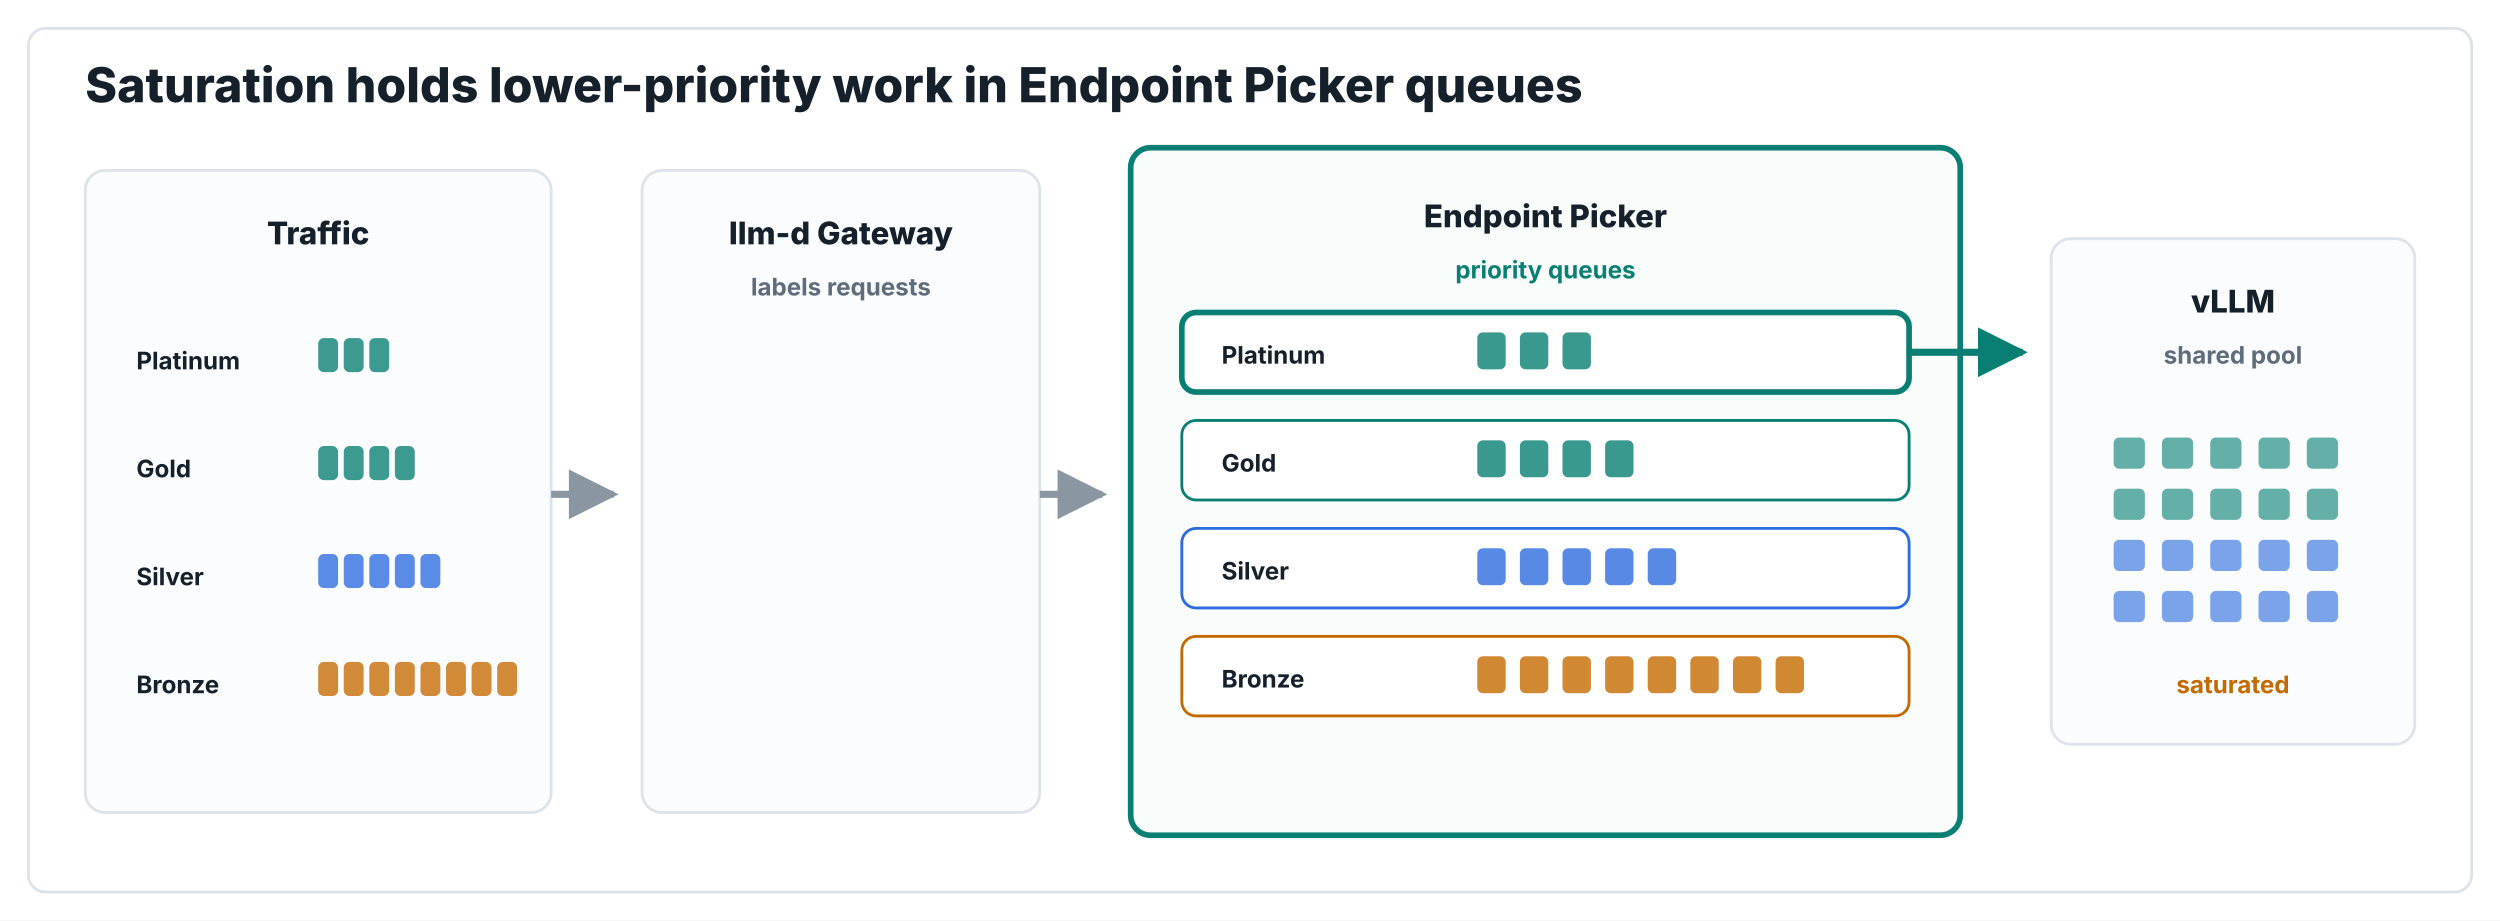
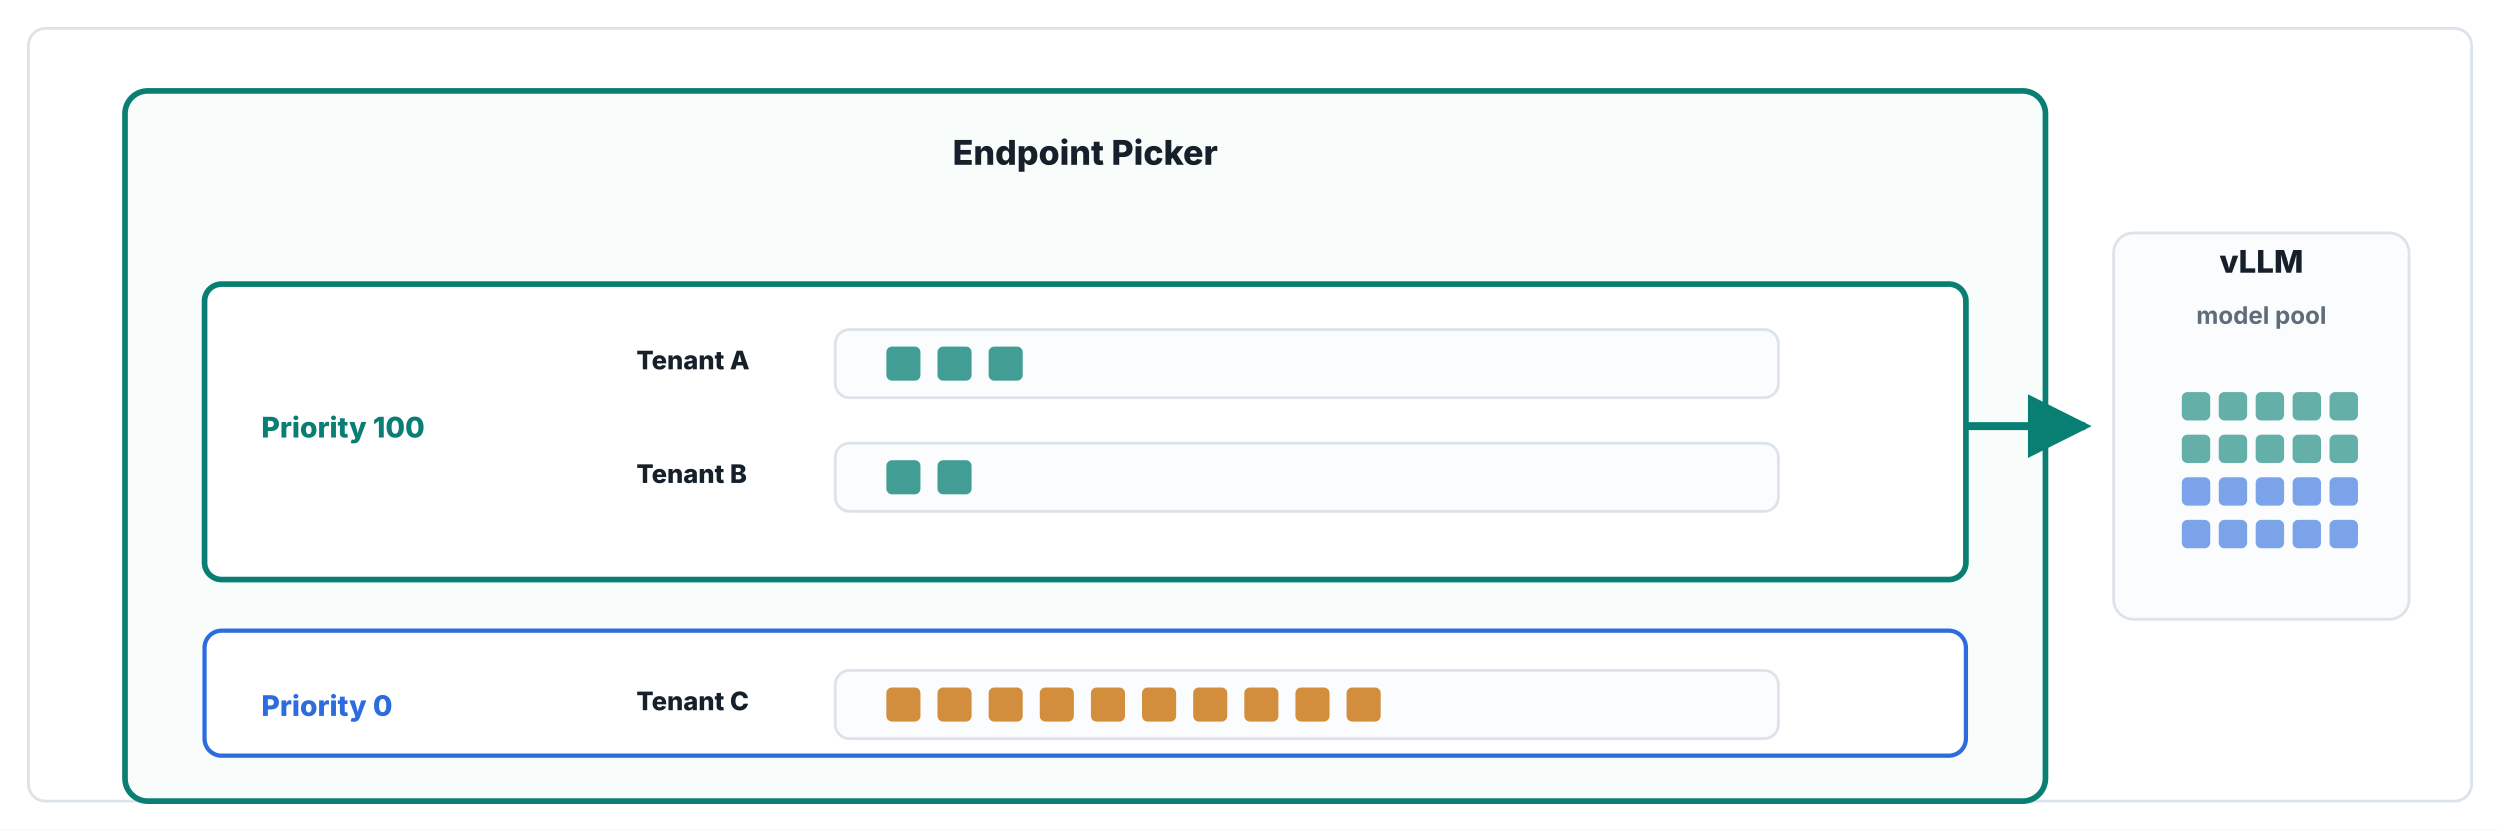
- <svg xmlns="http://www.w3.org/2000/svg" width="880" height="324" viewBox="0 0 880 324" role="img" aria-label="When the vLLM pool is saturated, the Endpoint Picker dispatches the selected high-priority queue and retains lower-priority work in policy queues.">
+ <svg xmlns="http://www.w3.org/2000/svg" width="880" height="292" viewBox="0 0 880 292" role="img" aria-label="Endpoint Picker flow control groups the consolidation run into a priority 100 tenant queue and a priority 0 Tenant C queue before dispatching to a vLLM model pool.">
  <style>text{font-family:system-ui,-apple-system,sans-serif}</style>
-   <rect width="880" height="324" fill="#ffffff" />
-   <rect x="10" y="10" width="860" height="304" rx="6" fill="none" stroke="#dde3ea" />
+   <rect width="880" height="292" fill="#ffffff" />
+   <rect x="10" y="10" width="860" height="272" rx="6" fill="none" stroke="#dde3ea" />
  <defs>
-     <marker id="dispatch-detail-arrow" viewBox="0 0 10 10" refX="9" refY="5" markerWidth="7" markerHeight="7" orient="auto">
-       <path d="M0 0L10 5L0 10Z" fill="#8b96a3" />
-     </marker>
-     <marker id="dispatch-active-arrow" viewBox="0 0 10 10" refX="9" refY="5" markerWidth="7" markerHeight="7" orient="auto">
+     <marker id="dispatch-active-arrow" viewBox="0 0 10 10" refX="9" refY="5" markerWidth="8" markerHeight="8" orient="auto">
      <path d="M0 0L10 5L0 10Z" fill="#087f72" />
    </marker>
  </defs>
-   <text x="30.0" y="36.0" fill="#15202b" font-size="17" font-weight="780" text-anchor="start">Saturation holds lower-priority work in Endpoint Picker queues</text>
-   <rect x="30" y="60" width="164" height="226" rx="7" fill="#fbfcfd" stroke="#dde3ea" />
-   <text x="112.0" y="86.0" fill="#15202b" font-size="11" font-weight="800" text-anchor="middle">Traffic</text>
-   <rect x="226" y="60" width="140" height="226" rx="7" fill="#fbfcfd" stroke="#dde3ea" />
-   <text x="296.0" y="86.0" fill="#15202b" font-size="11" font-weight="800" text-anchor="middle">llm-d Gateway</text>
-   <text x="296.0" y="104.0" fill="#5f6c7b" font-size="8.5" font-weight="650" text-anchor="middle">labels requests</text>
-   <rect x="398" y="52" width="292" height="242" rx="7" fill="#f8fcfb" stroke="#087f72" stroke-width="2" />
-   <text x="544.0" y="80.0" fill="#15202b" font-size="11" font-weight="800" text-anchor="middle">Endpoint Picker</text>
-   <text x="544.0" y="98.0" fill="#087f72" font-size="8.5" font-weight="700" text-anchor="middle">priority queues</text>
-   <rect x="722" y="84" width="128" height="178" rx="7" fill="#fbfcfd" stroke="#dde3ea" />
-   <text x="786.0" y="110.0" fill="#15202b" font-size="11" font-weight="800" text-anchor="middle">vLLM</text>
-   <text x="786.0" y="128.0" fill="#5f6c7b" font-size="8.5" font-weight="650" text-anchor="middle">shared pool</text>
-   <text x="48.0" y="130.0" fill="#15202b" font-size="8.5" font-weight="700" text-anchor="start">Platinum</text>
-   <rect x="112" y="119" width="7" height="12" rx="2" fill="#087f72" opacity="0.78" />
-   <rect x="121" y="119" width="7" height="12" rx="2" fill="#087f72" opacity="0.78" />
-   <rect x="130" y="119" width="7" height="12" rx="2" fill="#087f72" opacity="0.78" />
-   <text x="48.0" y="168.0" fill="#15202b" font-size="8.5" font-weight="700" text-anchor="start">Gold</text>
-   <rect x="112" y="157" width="7" height="12" rx="2" fill="#087f72" opacity="0.78" />
-   <rect x="121" y="157" width="7" height="12" rx="2" fill="#087f72" opacity="0.78" />
-   <rect x="130" y="157" width="7" height="12" rx="2" fill="#087f72" opacity="0.78" />
-   <rect x="139" y="157" width="7" height="12" rx="2" fill="#087f72" opacity="0.78" />
-   <text x="48.0" y="206.0" fill="#15202b" font-size="8.5" font-weight="700" text-anchor="start">Silver</text>
-   <rect x="112" y="195" width="7" height="12" rx="2" fill="#2d6cdf" opacity="0.78" />
-   <rect x="121" y="195" width="7" height="12" rx="2" fill="#2d6cdf" opacity="0.78" />
-   <rect x="130" y="195" width="7" height="12" rx="2" fill="#2d6cdf" opacity="0.78" />
-   <rect x="139" y="195" width="7" height="12" rx="2" fill="#2d6cdf" opacity="0.78" />
-   <rect x="148" y="195" width="7" height="12" rx="2" fill="#2d6cdf" opacity="0.78" />
-   <text x="48.0" y="244.0" fill="#15202b" font-size="8.5" font-weight="700" text-anchor="start">Bronze</text>
-   <rect x="112" y="233" width="7" height="12" rx="2" fill="#c56a00" opacity="0.78" />
-   <rect x="121" y="233" width="7" height="12" rx="2" fill="#c56a00" opacity="0.78" />
-   <rect x="130" y="233" width="7" height="12" rx="2" fill="#c56a00" opacity="0.78" />
-   <rect x="139" y="233" width="7" height="12" rx="2" fill="#c56a00" opacity="0.78" />
-   <rect x="148" y="233" width="7" height="12" rx="2" fill="#c56a00" opacity="0.78" />
-   <rect x="157" y="233" width="7" height="12" rx="2" fill="#c56a00" opacity="0.78" />
-   <rect x="166" y="233" width="7" height="12" rx="2" fill="#c56a00" opacity="0.78" />
-   <rect x="175" y="233" width="7" height="12" rx="2" fill="#c56a00" opacity="0.78" />
-   <path d="M194 174 H216" stroke="#8b96a3" stroke-width="2.5" marker-end="url(#dispatch-detail-arrow)" />
-   <path d="M366 174 H388" stroke="#8b96a3" stroke-width="2.5" marker-end="url(#dispatch-detail-arrow)" />
-   <rect x="416" y="110" width="256" height="28" rx="5" fill="#ffffff" stroke="#087f72" stroke-width="2" />
-   <text x="430.0" y="128.0" fill="#15202b" font-size="8.5" font-weight="700" text-anchor="start">Platinum</text>
-   <rect x="520" y="117" width="10" height="13" rx="2" fill="#087f72" opacity="0.80" />
-   <rect x="535" y="117" width="10" height="13" rx="2" fill="#087f72" opacity="0.80" />
-   <rect x="550" y="117" width="10" height="13" rx="2" fill="#087f72" opacity="0.80" />
-   <path d="M672 124 H712" stroke="#087f72" stroke-width="2.5" marker-end="url(#dispatch-active-arrow)" />
-   <rect x="416" y="148" width="256" height="28" rx="5" fill="#ffffff" stroke="#087f72" stroke-width="1" />
-   <text x="430.0" y="166.0" fill="#15202b" font-size="8.5" font-weight="700" text-anchor="start">Gold</text>
-   <rect x="520" y="155" width="10" height="13" rx="2" fill="#087f72" opacity="0.80" />
-   <rect x="535" y="155" width="10" height="13" rx="2" fill="#087f72" opacity="0.80" />
-   <rect x="550" y="155" width="10" height="13" rx="2" fill="#087f72" opacity="0.80" />
-   <rect x="565" y="155" width="10" height="13" rx="2" fill="#087f72" opacity="0.80" />
-   <rect x="416" y="186" width="256" height="28" rx="5" fill="#ffffff" stroke="#2d6cdf" stroke-width="1" />
-   <text x="430.0" y="204.0" fill="#15202b" font-size="8.5" font-weight="700" text-anchor="start">Silver</text>
-   <rect x="520" y="193" width="10" height="13" rx="2" fill="#2d6cdf" opacity="0.80" />
-   <rect x="535" y="193" width="10" height="13" rx="2" fill="#2d6cdf" opacity="0.80" />
-   <rect x="550" y="193" width="10" height="13" rx="2" fill="#2d6cdf" opacity="0.80" />
-   <rect x="565" y="193" width="10" height="13" rx="2" fill="#2d6cdf" opacity="0.80" />
-   <rect x="580" y="193" width="10" height="13" rx="2" fill="#2d6cdf" opacity="0.80" />
-   <rect x="416" y="224" width="256" height="28" rx="5" fill="#ffffff" stroke="#c56a00" stroke-width="1" />
-   <text x="430.0" y="242.0" fill="#15202b" font-size="8.5" font-weight="700" text-anchor="start">Bronze</text>
-   <rect x="520" y="231" width="10" height="13" rx="2" fill="#c56a00" opacity="0.80" />
-   <rect x="535" y="231" width="10" height="13" rx="2" fill="#c56a00" opacity="0.80" />
-   <rect x="550" y="231" width="10" height="13" rx="2" fill="#c56a00" opacity="0.80" />
-   <rect x="565" y="231" width="10" height="13" rx="2" fill="#c56a00" opacity="0.80" />
-   <rect x="580" y="231" width="10" height="13" rx="2" fill="#c56a00" opacity="0.80" />
-   <rect x="595" y="231" width="10" height="13" rx="2" fill="#c56a00" opacity="0.80" />
-   <rect x="610" y="231" width="10" height="13" rx="2" fill="#c56a00" opacity="0.80" />
-   <rect x="625" y="231" width="10" height="13" rx="2" fill="#c56a00" opacity="0.80" />
-   <rect x="744" y="154" width="11" height="11" rx="2" fill="#087f72" opacity="0.62" />
-   <rect x="761" y="154" width="11" height="11" rx="2" fill="#087f72" opacity="0.62" />
-   <rect x="778" y="154" width="11" height="11" rx="2" fill="#087f72" opacity="0.62" />
-   <rect x="795" y="154" width="11" height="11" rx="2" fill="#087f72" opacity="0.62" />
-   <rect x="812" y="154" width="11" height="11" rx="2" fill="#087f72" opacity="0.62" />
-   <rect x="744" y="172" width="11" height="11" rx="2" fill="#087f72" opacity="0.62" />
-   <rect x="761" y="172" width="11" height="11" rx="2" fill="#087f72" opacity="0.62" />
-   <rect x="778" y="172" width="11" height="11" rx="2" fill="#087f72" opacity="0.62" />
-   <rect x="795" y="172" width="11" height="11" rx="2" fill="#087f72" opacity="0.62" />
-   <rect x="812" y="172" width="11" height="11" rx="2" fill="#087f72" opacity="0.62" />
-   <rect x="744" y="190" width="11" height="11" rx="2" fill="#2d6cdf" opacity="0.62" />
-   <rect x="761" y="190" width="11" height="11" rx="2" fill="#2d6cdf" opacity="0.62" />
-   <rect x="778" y="190" width="11" height="11" rx="2" fill="#2d6cdf" opacity="0.62" />
-   <rect x="795" y="190" width="11" height="11" rx="2" fill="#2d6cdf" opacity="0.62" />
-   <rect x="812" y="190" width="11" height="11" rx="2" fill="#2d6cdf" opacity="0.62" />
-   <rect x="744" y="208" width="11" height="11" rx="2" fill="#2d6cdf" opacity="0.62" />
-   <rect x="761" y="208" width="11" height="11" rx="2" fill="#2d6cdf" opacity="0.62" />
-   <rect x="778" y="208" width="11" height="11" rx="2" fill="#2d6cdf" opacity="0.62" />
-   <rect x="795" y="208" width="11" height="11" rx="2" fill="#2d6cdf" opacity="0.62" />
-   <rect x="812" y="208" width="11" height="11" rx="2" fill="#2d6cdf" opacity="0.62" />
-   <text x="786.0" y="244.0" fill="#c56a00" font-size="8.5" font-weight="750" text-anchor="middle">saturated</text>
+   <rect x="44" y="32" width="676" height="250" rx="8" fill="#f8fcfb" stroke="#087f72" stroke-width="2" />
+   <text x="382.0" y="58.0" fill="#15202b" font-size="12" font-weight="800" text-anchor="middle">Endpoint Picker</text>
+   <rect x="744" y="82" width="104" height="136" rx="7" fill="#fbfcfd" stroke="#dde3ea" />
+   <text x="796.0" y="96.0" fill="#15202b" font-size="11" font-weight="800" text-anchor="middle">vLLM</text>
+   <text x="796.0" y="114.0" fill="#5f6c7b" font-size="8.5" font-weight="650" text-anchor="middle">model pool</text>
+   <rect x="72" y="100" width="620" height="104" rx="6" fill="#ffffff" stroke="#087f72" stroke-width="2" />
+   <text x="92.0" y="154.0" fill="#087f72" font-size="10" font-weight="800" text-anchor="start">Priority 100</text>
+   <text x="224.0" y="130.0" fill="#15202b" font-size="9" font-weight="760" text-anchor="start">Tenant A</text>
+   <rect x="294" y="116" width="332" height="24" rx="5" fill="#fbfcfd" stroke="#dde3ea" />
+   <rect x="312" y="122" width="12" height="12" rx="2" fill="#087f72" opacity="0.76" />
+   <rect x="330" y="122" width="12" height="12" rx="2" fill="#087f72" opacity="0.76" />
+   <rect x="348" y="122" width="12" height="12" rx="2" fill="#087f72" opacity="0.76" />
+   <text x="224.0" y="170.0" fill="#15202b" font-size="9" font-weight="760" text-anchor="start">Tenant B</text>
+   <rect x="294" y="156" width="332" height="24" rx="5" fill="#fbfcfd" stroke="#dde3ea" />
+   <rect x="312" y="162" width="12" height="12" rx="2" fill="#087f72" opacity="0.76" />
+   <rect x="330" y="162" width="12" height="12" rx="2" fill="#087f72" opacity="0.76" />
+   <path d="M692 150 H734" stroke="#087f72" stroke-width="2.8" marker-end="url(#dispatch-active-arrow)" />
+   <rect x="72" y="222" width="620" height="44" rx="6" fill="#ffffff" stroke="#2d6cdf" stroke-width="1.5" />
+   <text x="92.0" y="252.0" fill="#2d6cdf" font-size="10" font-weight="800" text-anchor="start">Priority 0</text>
+   <text x="224.0" y="250.0" fill="#15202b" font-size="9" font-weight="760" text-anchor="start">Tenant C</text>
+   <rect x="294" y="236" width="332" height="24" rx="5" fill="#fbfcfd" stroke="#dde3ea" />
+   <rect x="312" y="242" width="12" height="12" rx="2" fill="#c56a00" opacity="0.76" />
+   <rect x="330" y="242" width="12" height="12" rx="2" fill="#c56a00" opacity="0.76" />
+   <rect x="348" y="242" width="12" height="12" rx="2" fill="#c56a00" opacity="0.76" />
+   <rect x="366" y="242" width="12" height="12" rx="2" fill="#c56a00" opacity="0.76" />
+   <rect x="384" y="242" width="12" height="12" rx="2" fill="#c56a00" opacity="0.76" />
+   <rect x="402" y="242" width="12" height="12" rx="2" fill="#c56a00" opacity="0.76" />
+   <rect x="420" y="242" width="12" height="12" rx="2" fill="#c56a00" opacity="0.76" />
+   <rect x="438" y="242" width="12" height="12" rx="2" fill="#c56a00" opacity="0.76" />
+   <rect x="456" y="242" width="12" height="12" rx="2" fill="#c56a00" opacity="0.76" />
+   <rect x="474" y="242" width="12" height="12" rx="2" fill="#c56a00" opacity="0.76" />
+   <rect x="768" y="138" width="10" height="10" rx="2" fill="#087f72" opacity="0.62" />
+   <rect x="781" y="138" width="10" height="10" rx="2" fill="#087f72" opacity="0.62" />
+   <rect x="794" y="138" width="10" height="10" rx="2" fill="#087f72" opacity="0.62" />
+   <rect x="807" y="138" width="10" height="10" rx="2" fill="#087f72" opacity="0.62" />
+   <rect x="820" y="138" width="10" height="10" rx="2" fill="#087f72" opacity="0.62" />
+   <rect x="768" y="153" width="10" height="10" rx="2" fill="#087f72" opacity="0.62" />
+   <rect x="781" y="153" width="10" height="10" rx="2" fill="#087f72" opacity="0.62" />
+   <rect x="794" y="153" width="10" height="10" rx="2" fill="#087f72" opacity="0.62" />
+   <rect x="807" y="153" width="10" height="10" rx="2" fill="#087f72" opacity="0.62" />
+   <rect x="820" y="153" width="10" height="10" rx="2" fill="#087f72" opacity="0.62" />
+   <rect x="768" y="168" width="10" height="10" rx="2" fill="#2d6cdf" opacity="0.62" />
+   <rect x="781" y="168" width="10" height="10" rx="2" fill="#2d6cdf" opacity="0.62" />
+   <rect x="794" y="168" width="10" height="10" rx="2" fill="#2d6cdf" opacity="0.62" />
+   <rect x="807" y="168" width="10" height="10" rx="2" fill="#2d6cdf" opacity="0.62" />
+   <rect x="820" y="168" width="10" height="10" rx="2" fill="#2d6cdf" opacity="0.62" />
+   <rect x="768" y="183" width="10" height="10" rx="2" fill="#2d6cdf" opacity="0.62" />
+   <rect x="781" y="183" width="10" height="10" rx="2" fill="#2d6cdf" opacity="0.62" />
+   <rect x="794" y="183" width="10" height="10" rx="2" fill="#2d6cdf" opacity="0.62" />
+   <rect x="807" y="183" width="10" height="10" rx="2" fill="#2d6cdf" opacity="0.62" />
+   <rect x="820" y="183" width="10" height="10" rx="2" fill="#2d6cdf" opacity="0.62" />
</svg>
